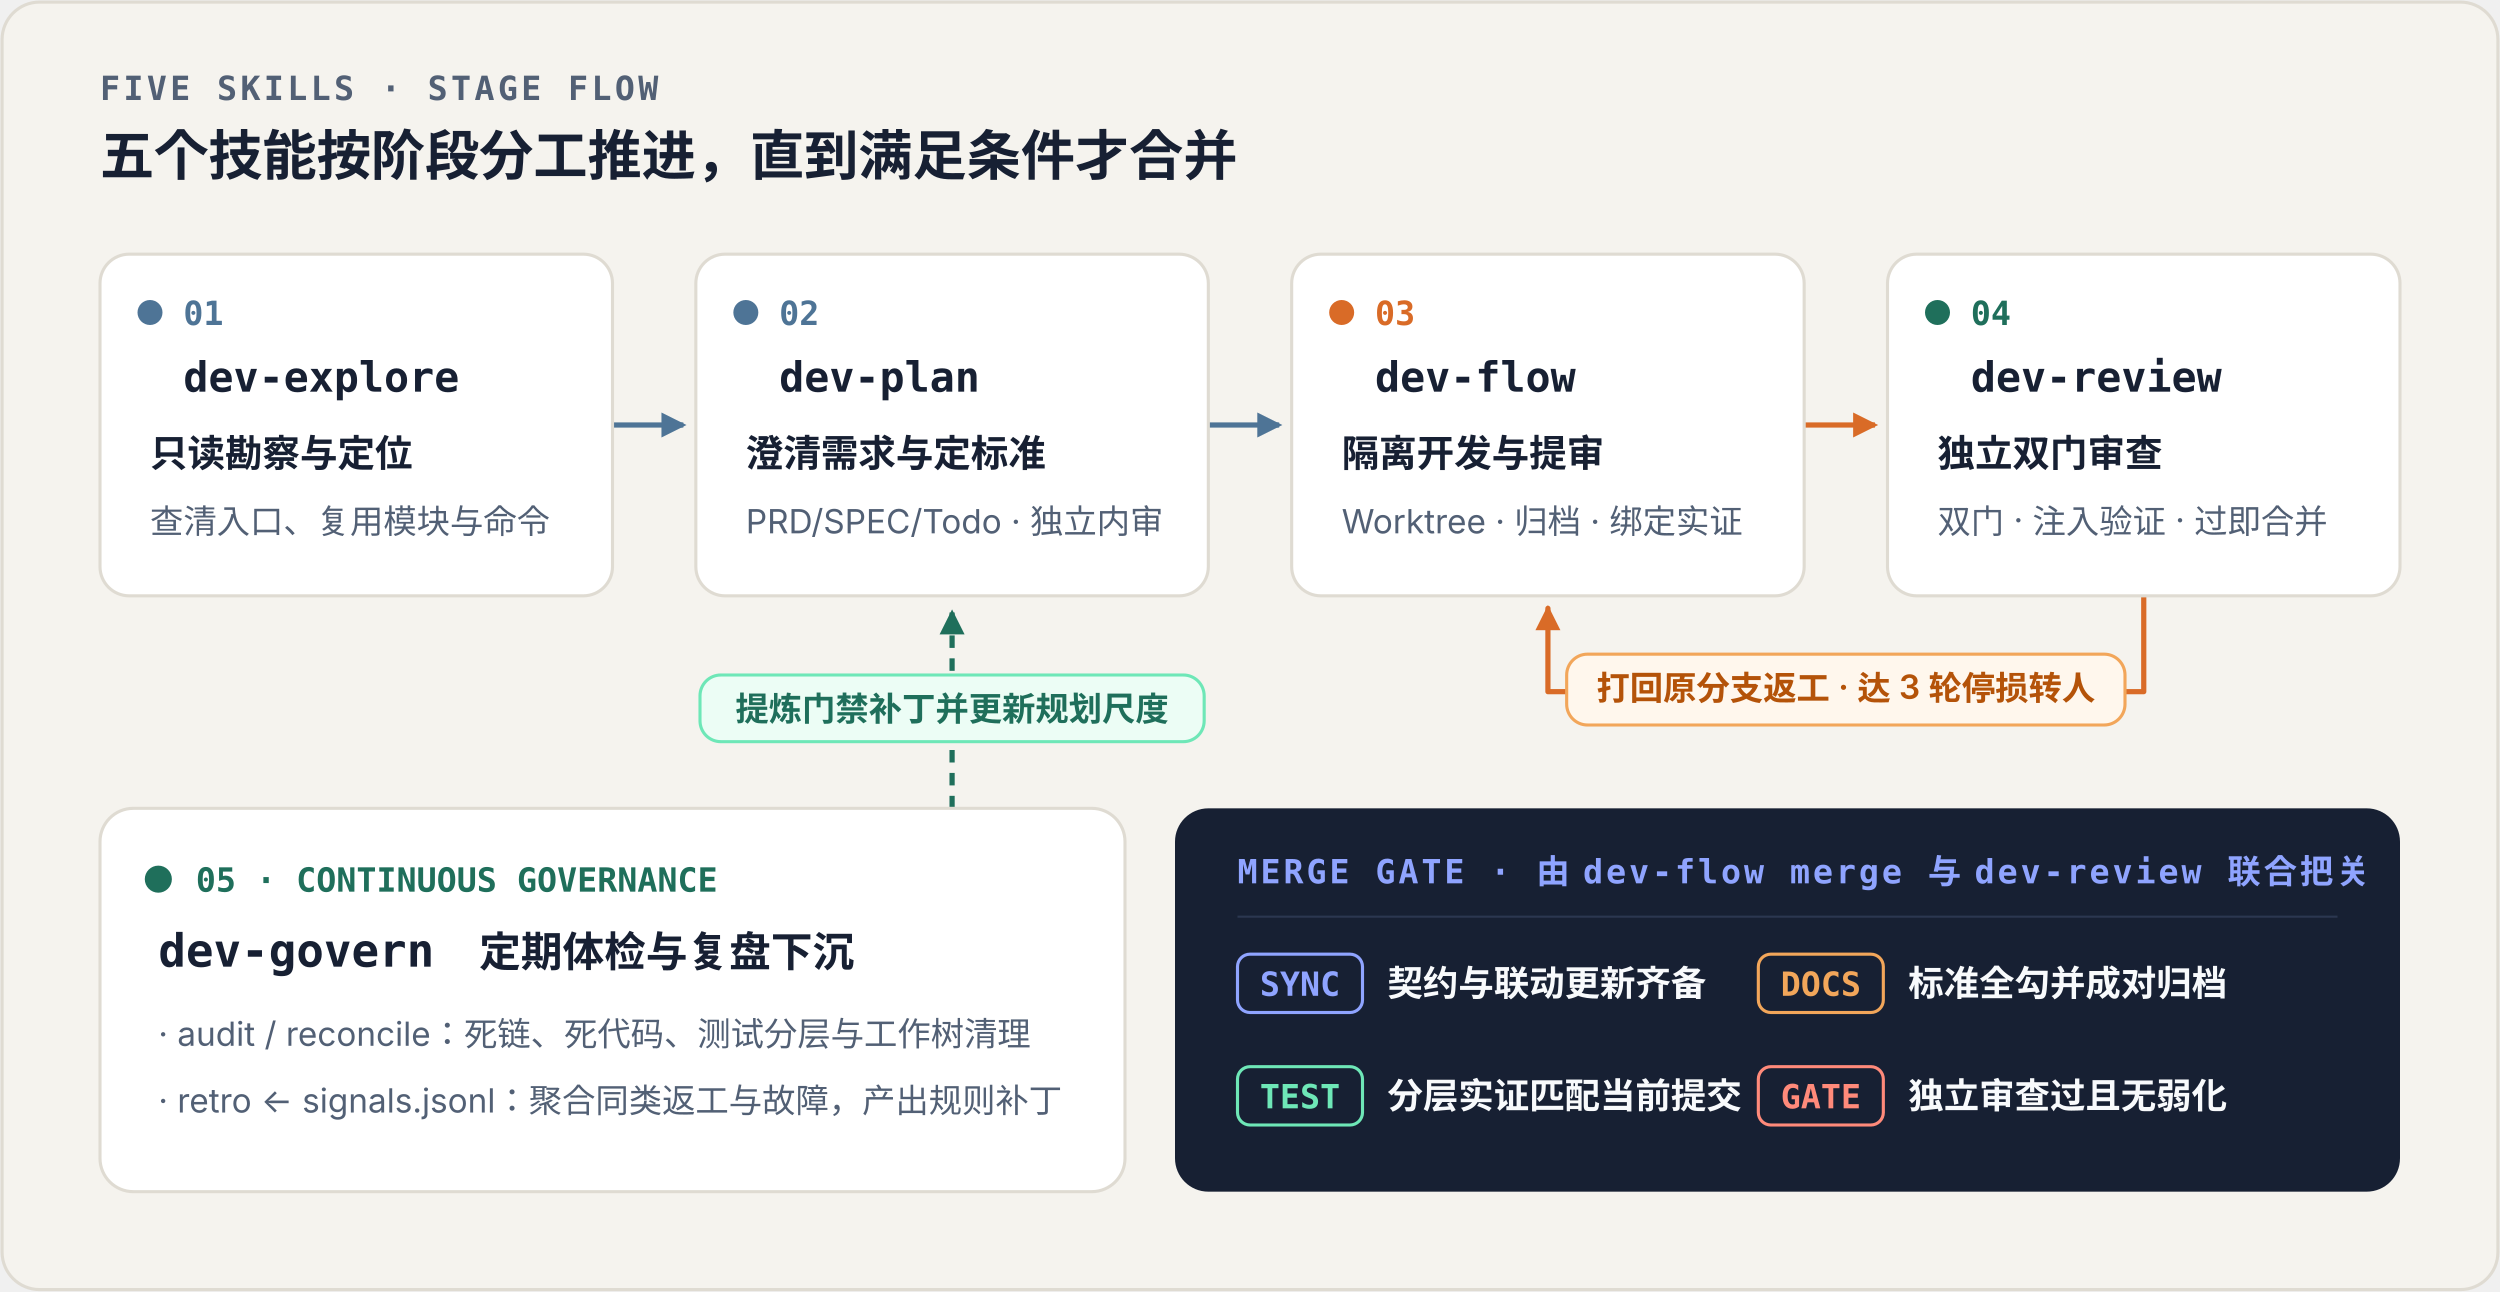
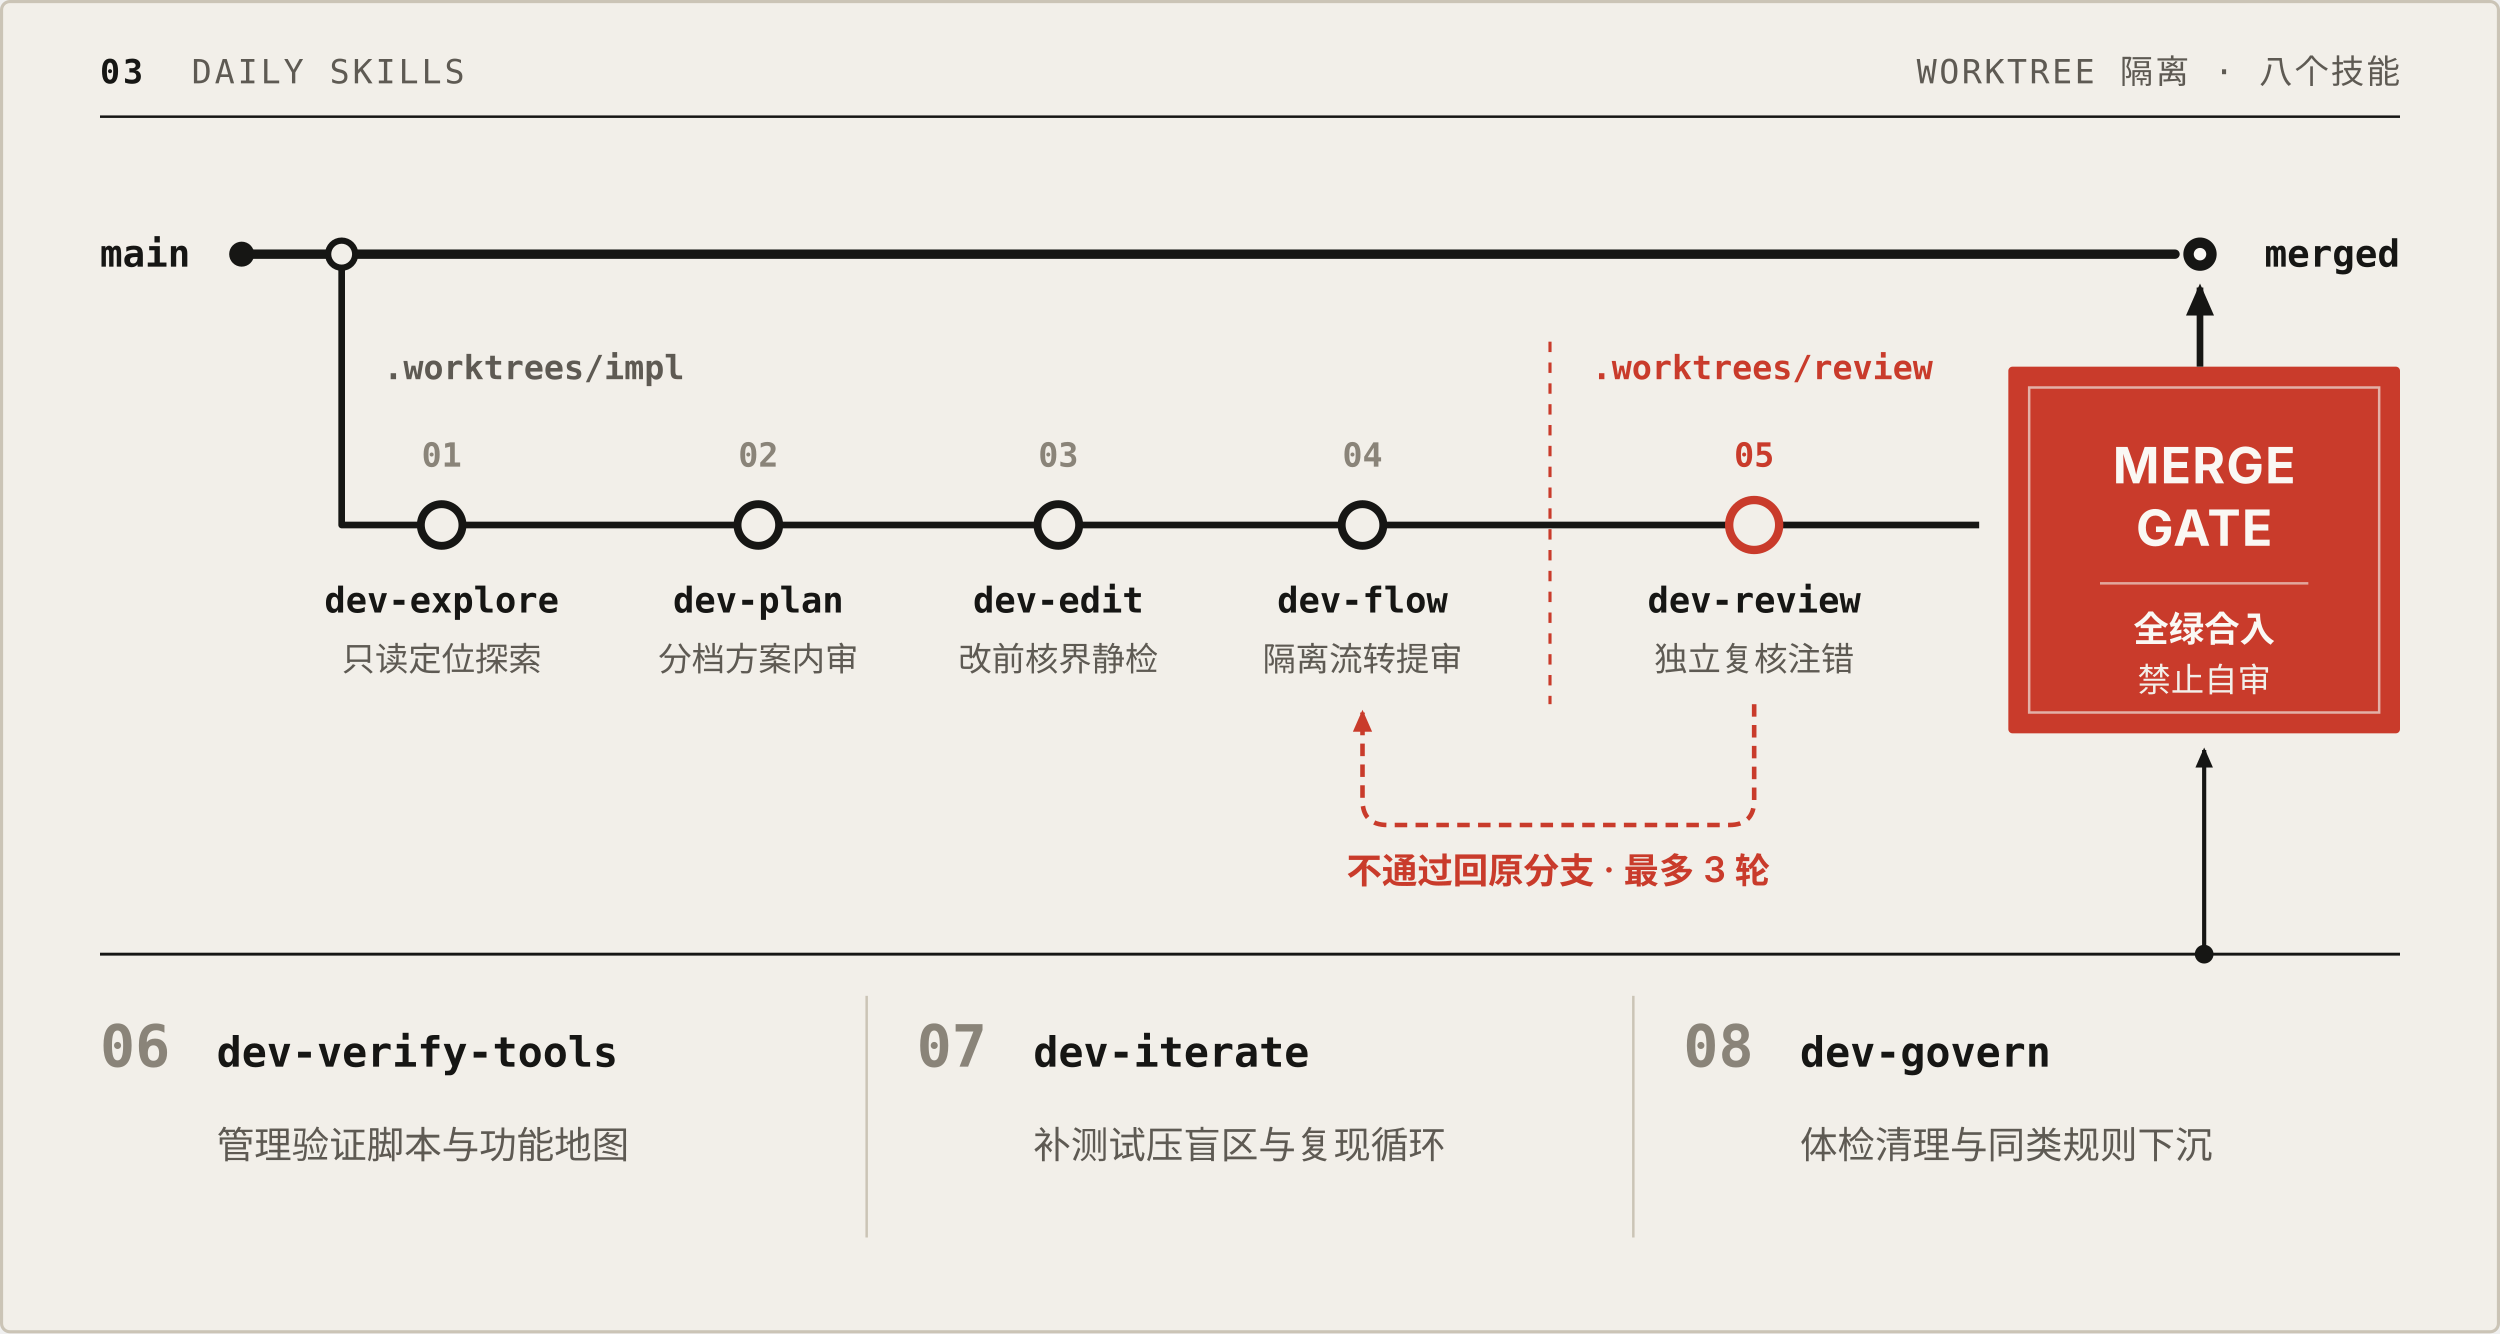
- <svg xmlns="http://www.w3.org/2000/svg" viewBox="0 0 1200 620" width="1200" height="620" role="img" aria-labelledby="arch-zh-title arch-zh-desc">
+ <svg xmlns="http://www.w3.org/2000/svg" viewBox="0 0 1200 640" width="1200" height="640" role="img" aria-labelledby="ar-t ar-d">
  <defs>
    <style>
-       .sans { font-family: 'Inter', 'PingFang SC', 'Microsoft YaHei', 'Noto Sans SC', -apple-system, BlinkMacSystemFont, sans-serif; }
-       .mono { font-family: 'JetBrains Mono', 'Fira Code', 'SFMono-Regular', Consolas, monospace; }
+       .sans { font-family: 'Inter', 'Helvetica Neue', 'PingFang SC', 'Microsoft YaHei', 'Noto Sans SC', -apple-system, BlinkMacSystemFont, sans-serif; }
+       .mono { font-family: 'JetBrains Mono', 'SFMono-Regular', 'Fira Code', Consolas, monospace; }
    </style>
-     <marker id="arrow-blue" viewBox="0 0 10 10" refX="8" refY="5" markerWidth="6" markerHeight="6" orient="auto-start-reverse">
-       <path d="M 1 1 L 9 5 L 1 9 z" fill="#4E7496" />
+     <marker id="a-ink" viewBox="0 0 10 10" refX="8" refY="5" markerWidth="6" markerHeight="6" orient="auto">
+       <path d="M 1 1.5 L 9 5 L 1 8.5 z" fill="#161614" />
    </marker>
-     <marker id="arrow-orange" viewBox="0 0 10 10" refX="8" refY="5" markerWidth="6" markerHeight="6" orient="auto-start-reverse">
-       <path d="M 1 1 L 9 5 L 1 9 z" fill="#D96B27" />
-     </marker>
-     <marker id="arrow-teal" viewBox="0 0 10 10" refX="8" refY="5" markerWidth="6" markerHeight="6" orient="auto-start-reverse">
-       <path d="M 1 1 L 9 5 L 1 9 z" fill="#1F6F5B" />
+     <marker id="a-red" viewBox="0 0 10 10" refX="8" refY="5" markerWidth="6" markerHeight="6" orient="auto">
+       <path d="M 1 1.5 L 9 5 L 1 8.5 z" fill="#C93B2B" />
    </marker>
  </defs>
-   <rect x="1" y="1" width="1198" height="618" rx="18" fill="#F5F3EE" stroke="#DFDBD2" stroke-width="1.5" />
-   <text x="48" y="48" class="mono" font-size="16" font-weight="600" letter-spacing="1.6" fill="#526075">FIVE SKILLS · STAGE FLOW</text>
-   <text x="48" y="84" class="sans" font-size="26" font-weight="700" fill="#172033">五个技能按阶段分工推进，直到满足条件才合并</text>
-   <line x1="294" y1="204" x2="328" y2="204" stroke="#4E7496" stroke-width="2.5" marker-end="url(#arrow-blue)" />
-   <line x1="580" y1="204" x2="614" y2="204" stroke="#4E7496" stroke-width="2.5" marker-end="url(#arrow-blue)" />
-   <line x1="866" y1="204" x2="900" y2="204" stroke="#D96B27" stroke-width="2.5" marker-end="url(#arrow-orange)" />
-   <path d="M 1029 286 L 1029 332 L 743 332 L 743 292" fill="none" stroke="#D96B27" stroke-width="2.5" stroke-linecap="round" stroke-linejoin="round" marker-end="url(#arrow-orange)" />
-   <rect x="752" y="314" width="268" height="34" rx="10" fill="#FFF7ED" stroke="#F2A65A" stroke-width="1.5" />
-   <text x="886" y="336" class="sans" font-size="16" font-weight="600" fill="#B45309" text-anchor="middle">打回原分支返工 · 达 3 轮停损转人</text>
-   <path d="M 457 388 L 457 294" fill="none" stroke="#1F6F5B" stroke-width="2.5" stroke-dasharray="6 5" marker-end="url(#arrow-teal)" />
-   <rect x="336" y="324" width="242" height="32" rx="10" fill="#ECFDF5" stroke="#6EE7B7" stroke-width="1.5" />
-   <text x="457" y="346" class="sans" font-size="16" font-weight="600" fill="#1F6F5B" text-anchor="middle">提炼门禁补丁并更新规划尺度</text>
-   <g id="stage-cards">
-     <rect x="48" y="122" width="246" height="164" rx="14" fill="#FFFFFF" stroke="#DFDBD2" stroke-width="1.5" />
-     <circle cx="72" cy="150" r="6" fill="#4E7496" />
-     <text x="88" y="156" class="mono" font-size="16" font-weight="700" fill="#4E7496">01</text>
-     <text x="88" y="188" class="mono" font-size="20" font-weight="700" fill="#172033">dev-explore</text>
-     <text x="72" y="224" class="sans" font-size="18" font-weight="600" fill="#172033">只读勘察与定位</text>
-     <text x="72" y="256" class="sans" font-size="16" font-weight="400" fill="#526075">查清入口、复用模块与命令</text>
-     <rect x="334" y="122" width="246" height="164" rx="14" fill="#FFFFFF" stroke="#DFDBD2" stroke-width="1.5" />
-     <circle cx="358" cy="150" r="6" fill="#4E7496" />
-     <text x="374" y="156" class="mono" font-size="16" font-weight="700" fill="#4E7496">02</text>
-     <text x="374" y="188" class="mono" font-size="20" font-weight="700" fill="#172033">dev-plan</text>
-     <text x="358" y="224" class="sans" font-size="18" font-weight="600" fill="#172033">澄清需求与定标准</text>
-     <text x="358" y="256" class="sans" font-size="16" font-weight="400" fill="#526075">PRD/SPEC/Todo · 独立内审</text>
-     <rect x="620" y="122" width="246" height="164" rx="14" fill="#FFFFFF" stroke="#DFDBD2" stroke-width="1.5" />
-     <circle cx="644" cy="150" r="6" fill="#D96B27" />
-     <text x="660" y="156" class="mono" font-size="16" font-weight="700" fill="#D96B27">03</text>
-     <text x="660" y="188" class="mono" font-size="20" font-weight="700" fill="#172033">dev-flow</text>
-     <text x="644" y="224" class="sans" font-size="18" font-weight="600" fill="#172033">隔离开发与提审</text>
-     <text x="644" y="256" class="sans" font-size="16" font-weight="400" fill="#526075">Worktree · 归档 · 绑定实证</text>
-     <rect x="906" y="122" width="246" height="164" rx="14" fill="#FFFFFF" stroke="#DFDBD2" stroke-width="1.5" />
-     <circle cx="930" cy="150" r="6" fill="#1F6F5B" />
-     <text x="946" y="156" class="mono" font-size="16" font-weight="700" fill="#1F6F5B">04</text>
-     <text x="946" y="188" class="mono" font-size="20" font-weight="700" fill="#172033">dev-review</text>
-     <text x="930" y="224" class="sans" font-size="18" font-weight="600" fill="#172033">独立双门审查</text>
-     <text x="930" y="256" class="sans" font-size="16" font-weight="400" fill="#526075">双门 · 注入验证 · 过即合并</text>
-   </g>
-   <g id="govern-card">
-     <rect x="48" y="388" width="492" height="184" rx="16" fill="#FFFFFF" stroke="#DFDBD2" stroke-width="1.5" />
-     <circle cx="76" cy="422" r="6.5" fill="#1F6F5B" />
-     <text x="94" y="428" class="mono" font-size="16" font-weight="700" fill="#1F6F5B">05 · CONTINUOUS GOVERNANCE</text>
-     <text x="76" y="464" class="mono" font-size="22" font-weight="700" fill="#172033">dev-govern</text>
-     <text x="230" y="464" class="sans" font-size="20" font-weight="600" fill="#172033">定期体检与复盘下沉</text>
-     <text x="76" y="502" class="sans" font-size="16" font-weight="400" fill="#526075">· audit / reconcile：死链、死代码、测试分层与工作树清理</text>
-     <text x="76" y="534" class="sans" font-size="16" font-weight="400" fill="#526075">· retro ← signals.jsonl：聚合同类返工与故障，产出规则补丁</text>
-   </g>
-   <g id="merge-gate-panel">
-     <rect x="564" y="388" width="588" height="184" rx="16" fill="#172033" />
-     <text x="594" y="424" class="mono" font-size="16" font-weight="600" letter-spacing="1.4" fill="#8FA4FF">MERGE GATE · 由 dev-flow merge 与 dev-review 联合把关</text>
-     <line x1="594" y1="440" x2="1122" y2="440" stroke="#2B3750" stroke-width="1" />
-     <rect x="594" y="458" width="60" height="28" rx="6" fill="none" stroke="#8FA4FF" stroke-width="1.5" />
-     <text x="624" y="478" class="mono" font-size="16" font-weight="700" fill="#8FA4FF" text-anchor="middle">SYNC</text>
-     <text x="666" y="478" class="sans" font-size="17" font-weight="600" fill="#F8FAFC">契约与联动更新齐备</text>
-     <rect x="844" y="458" width="60" height="28" rx="6" fill="none" stroke="#F2A65A" stroke-width="1.5" />
-     <text x="874" y="478" class="mono" font-size="16" font-weight="700" fill="#F2A65A" text-anchor="middle">DOCS</text>
-     <text x="916" y="478" class="sans" font-size="17" font-weight="600" fill="#F8FAFC">标准全勾并成对归档</text>
-     <rect x="594" y="512" width="60" height="28" rx="6" fill="none" stroke="#6EE7B7" stroke-width="1.5" />
-     <text x="624" y="532" class="mono" font-size="16" font-weight="700" fill="#6EE7B7" text-anchor="middle">TEST</text>
-     <text x="666" y="532" class="sans" font-size="17" font-weight="600" fill="#F8FAFC">分层实证匹配当前提交</text>
-     <rect x="844" y="512" width="60" height="28" rx="6" fill="none" stroke="#FF8A7A" stroke-width="1.5" />
-     <text x="874" y="532" class="mono" font-size="16" font-weight="700" fill="#FF8A7A" text-anchor="middle">GATE</text>
-     <text x="916" y="532" class="sans" font-size="17" font-weight="600" fill="#F8FAFC">独立审查过且无弱化</text>
-   </g>
+   <rect x="0.75" y="0.75" width="1198.5" height="638.5" rx="4" fill="#F2EFE9" stroke="#CBC4B6" stroke-width="1.5" />
+   <text x="48" y="40" class="mono" font-size="16" font-weight="600" letter-spacing="1.4" fill="#161614">03</text>
+   <text x="92" y="40" class="mono" font-size="16" font-weight="500" letter-spacing="1.4" fill="#5E5A53">DAILY SKILLS</text>
+   <text x="1152" y="40" class="mono" font-size="16" font-weight="500" letter-spacing="1.2" fill="#5E5A53" text-anchor="end">WORKTREE 隔离 · 八个技能</text>
+   <line x1="48" y1="56" x2="1152" y2="56" stroke="#161614" stroke-width="1.2" />
+   <text x="48" y="128" class="mono" font-size="18" font-weight="700" fill="#161614">main</text>
+   <line x1="116" y1="122" x2="1044" y2="122" stroke="#161614" stroke-width="4.5" stroke-linecap="round" />
+   <circle cx="116" cy="122" r="6" fill="#161614" />
+   <text x="1152" y="128" class="mono" font-size="18" font-weight="700" fill="#161614" text-anchor="end">merged</text>
+   <circle cx="1056" cy="122" r="8" fill="#161614" />
+   <circle cx="1056" cy="122" r="3" fill="#FAF8F4" />
+   <path d="M 164 122 L 164 252 L 950 252" fill="none" stroke="#161614" stroke-width="3.2" stroke-linejoin="round" />
+   <circle cx="164" cy="122" r="6.5" fill="#F2EFE9" stroke="#161614" stroke-width="3" />
+   <text x="184" y="182" class="mono" font-size="16" font-weight="700" fill="#5E5A53">.worktrees/impl</text>
+   <line x1="744" y1="164" x2="744" y2="338" stroke="#C93B2B" stroke-width="1.5" stroke-dasharray="5 5" />
+   <text x="764" y="182" class="mono" font-size="16" font-weight="700" fill="#C93B2B">.worktrees/review</text>
+   <circle cx="212" cy="252" r="10" fill="#F2EFE9" stroke="#161614" stroke-width="3.8" />
+   <text x="212" y="224" class="mono" font-size="16" font-weight="700" fill="#8A8479" text-anchor="middle">01</text>
+   <text x="212" y="294" class="mono" font-size="17" font-weight="700" fill="#161614" text-anchor="middle">dev-explore</text>
+   <text x="212" y="322" class="sans" font-size="16" fill="#5E5A53" text-anchor="middle">只读定位探索</text>
+   <circle cx="364" cy="252" r="10" fill="#F2EFE9" stroke="#161614" stroke-width="3.8" />
+   <text x="364" y="224" class="mono" font-size="16" font-weight="700" fill="#8A8479" text-anchor="middle">02</text>
+   <text x="364" y="294" class="mono" font-size="17" font-weight="700" fill="#161614" text-anchor="middle">dev-plan</text>
+   <text x="364" y="322" class="sans" font-size="16" fill="#5E5A53" text-anchor="middle">分档方案内审</text>
+   <circle cx="508" cy="252" r="10" fill="#F2EFE9" stroke="#161614" stroke-width="3.8" />
+   <text x="508" y="224" class="mono" font-size="16" font-weight="700" fill="#8A8479" text-anchor="middle">03</text>
+   <text x="508" y="294" class="mono" font-size="17" font-weight="700" fill="#161614" text-anchor="middle">dev-edit</text>
+   <text x="508" y="322" class="sans" font-size="16" fill="#5E5A53" text-anchor="middle">改前核界静检</text>
+   <circle cx="654" cy="252" r="10" fill="#F2EFE9" stroke="#161614" stroke-width="3.8" />
+   <text x="654" y="224" class="mono" font-size="16" font-weight="700" fill="#8A8479" text-anchor="middle">04</text>
+   <text x="654" y="294" class="mono" font-size="17" font-weight="700" fill="#161614" text-anchor="middle">dev-flow</text>
+   <text x="654" y="322" class="sans" font-size="16" fill="#5E5A53" text-anchor="middle">隔离流转提审</text>
+   <circle cx="842" cy="252" r="12" fill="#F2EFE9" stroke="#C93B2B" stroke-width="4" />
+   <text x="842" y="224" class="mono" font-size="16" font-weight="700" fill="#C93B2B" text-anchor="middle">05</text>
+   <text x="842" y="294" class="mono" font-size="17" font-weight="700" fill="#161614" text-anchor="middle">dev-review</text>
+   <text x="842" y="322" class="sans" font-size="16" fill="#5E5A53" text-anchor="middle">独立复核注错</text>
+   <path d="M 842 338 L 842 384 Q 842 396 830 396 L 666 396 Q 654 396 654 384 L 654 342" fill="none" stroke="#C93B2B" stroke-width="2.2" stroke-dasharray="6 4" marker-end="url(#a-red)" />
+   <text x="748" y="424" class="sans" font-size="17" font-weight="600" fill="#C93B2B" text-anchor="middle">不通过回原分支 · 最多 3 轮</text>
+   <rect x="964" y="176" width="188" height="176" rx="2" fill="#C93B2B" />
+   <rect x="974" y="186" width="168" height="156" fill="none" stroke="#F2EFE9" stroke-opacity="0.65" stroke-width="1.2" />
+   <text x="1058" y="232" class="sans" font-size="24" font-weight="700" fill="#FAF8F4" text-anchor="middle" letter-spacing="0.6">MERGE</text>
+   <text x="1058" y="262" class="sans" font-size="24" font-weight="700" fill="#FAF8F4" text-anchor="middle" letter-spacing="0.6">GATE</text>
+   <line x1="1008" y1="280" x2="1108" y2="280" stroke="#F2EFE9" stroke-opacity="0.6" stroke-width="1.2" />
+   <text x="1058" y="308" class="sans" font-size="17" font-weight="600" fill="#FAF8F4" text-anchor="middle">全绿合入</text>
+   <text x="1058" y="332" class="mono" font-size="16" font-weight="500" fill="#F2EFE9" text-anchor="middle">禁止自审</text>
+   <line x1="1056" y1="176" x2="1056" y2="138" stroke="#161614" stroke-width="3.2" marker-end="url(#a-ink)" />
+   <line x1="48" y1="458" x2="1152" y2="458" stroke="#161614" stroke-width="1.4" />
+   <line x1="1058" y1="458" x2="1058" y2="360" stroke="#161614" stroke-width="2" marker-end="url(#a-ink)" />
+   <circle cx="1058" cy="458" r="4.5" fill="#161614" />
+   <line x1="416" y1="478" x2="416" y2="594" stroke="#CBC4B6" stroke-width="1.2" />
+   <line x1="784" y1="478" x2="784" y2="594" stroke="#CBC4B6" stroke-width="1.2" />
+   <text x="48" y="512" class="mono" font-size="28" font-weight="700" fill="#8A8479">06</text>
+   <text x="104" y="512" class="mono" font-size="20" font-weight="700" fill="#161614">dev-verify-tools</text>
+   <text x="104" y="556" class="sans" font-size="18" fill="#5E5A53">管理验证脚本与功能地图</text>
+   <text x="440" y="512" class="mono" font-size="28" font-weight="700" fill="#8A8479">07</text>
+   <text x="496" y="512" class="mono" font-size="20" font-weight="700" fill="#161614">dev-iterate</text>
+   <text x="496" y="556" class="sans" font-size="18" fill="#5E5A53">补测试压盲区与复现循环</text>
+   <text x="808" y="512" class="mono" font-size="28" font-weight="700" fill="#8A8479">08</text>
+   <text x="864" y="512" class="mono" font-size="20" font-weight="700" fill="#161614">dev-govern</text>
+   <text x="864" y="556" class="sans" font-size="18" fill="#5E5A53">体检清理与同类规则下沉</text>
</svg>
